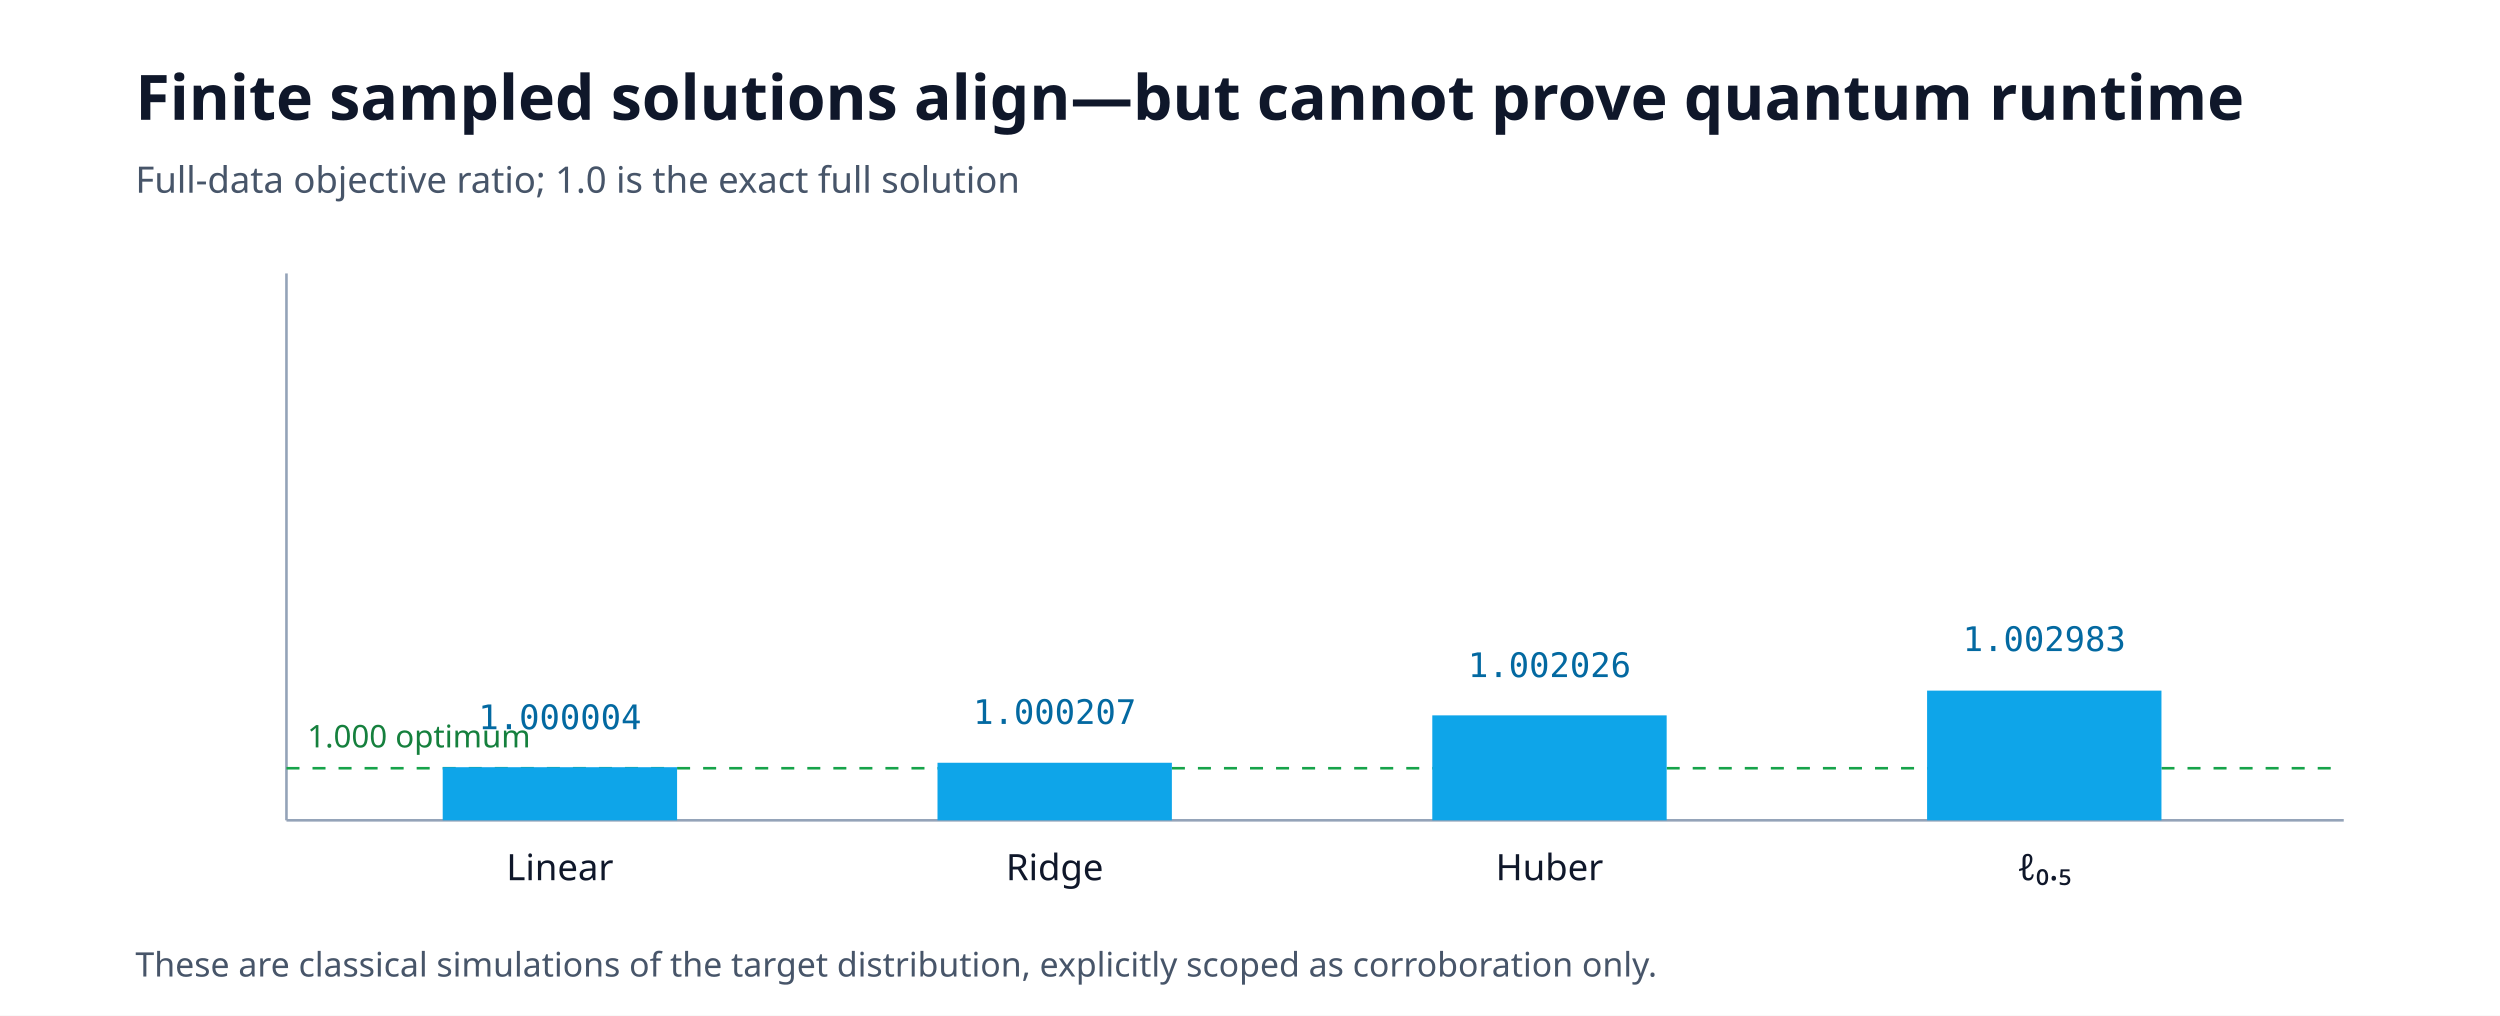
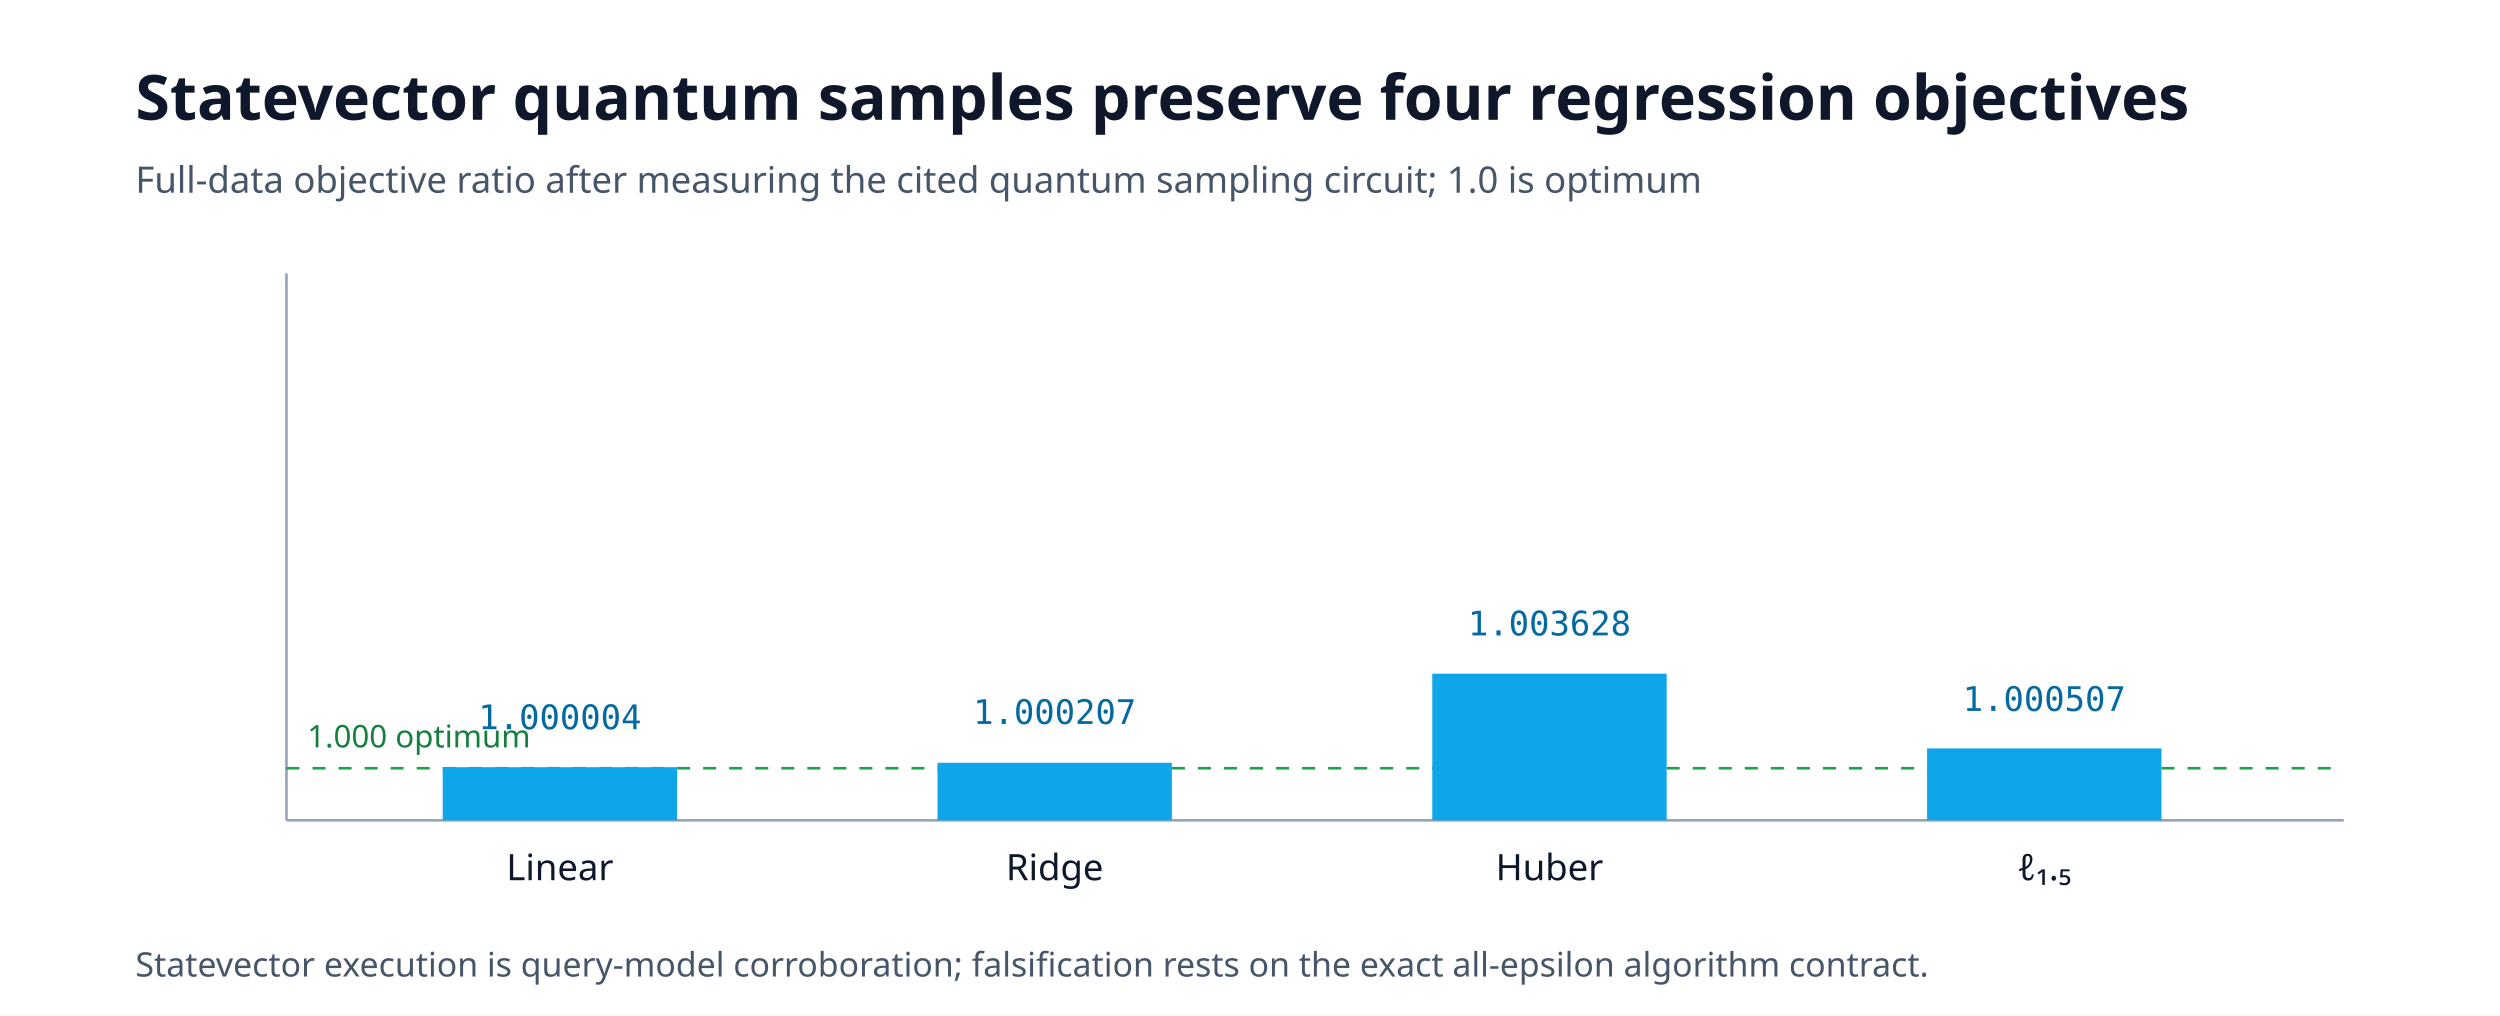
<svg xmlns="http://www.w3.org/2000/svg" width="960" height="390" viewBox="0 0 960 390">
  <rect width="960" height="390" fill="#fff" />
-   <text x="52" y="46" font-family="sans-serif" font-size="24" font-weight="700" fill="#0f172a">Finite sampled solutions align—but cannot prove quantum runtime</text>
-   <text x="52" y="74" font-family="sans-serif" font-size="14" fill="#475569">Full-data objective ratio; 1.0 is the exact full solution</text>
+   <text x="52" y="46" font-family="sans-serif" font-size="24" font-weight="700" fill="#0f172a">Statevector quantum samples preserve four regression objectives</text>
+   <text x="52" y="74" font-family="sans-serif" font-size="14" fill="#475569">Full-data objective ratio after measuring the cited quantum sampling circuit; 1.0 is optimum</text>
  <line x1="110" y1="315" x2="900" y2="315" stroke="#94a3b8" />
  <line x1="110" y1="105" x2="110" y2="315" stroke="#94a3b8" />
  <line x1="110" y1="295" x2="900" y2="295" stroke="#16a34a" stroke-dasharray="5 5" />
  <text x="118" y="287" font-family="sans-serif" font-size="12" fill="#15803d">1.000 optimum</text>
  <g fill="#0ea5e9">
    <rect x="170" y="294.6" width="90" height="20.4" />
    <rect x="360" y="292.9" width="90" height="22.1" />
-     <rect x="550" y="274.7" width="90" height="40.3" />
-     <rect x="740" y="265.2" width="90" height="49.8" />
+     <rect x="550" y="258.7" width="90" height="56.3" />
+     <rect x="740" y="287.4" width="90" height="27.6" />
  </g>
  <g font-family="sans-serif" font-size="14" fill="#0f172a" text-anchor="middle">
    <text x="215" y="338">Linear</text>
    <text x="405" y="338">Ridge</text>
    <text x="595" y="338">Huber</text>
-     <text x="785" y="338">ℓ₀.₅</text>
+     <text x="785" y="338">ℓ₁.₅</text>
  </g>
  <g font-family="monospace" font-size="13" fill="#0369a1" text-anchor="middle">
    <text x="215" y="280">1.000004</text>
    <text x="405" y="278">1.000207</text>
-     <text x="595" y="260">1.002026</text>
-     <text x="785" y="250">1.002983</text>
+     <text x="595" y="244">1.003628</text>
+     <text x="785" y="273">1.000507</text>
  </g>
-   <text x="52" y="375" font-family="sans-serif" font-size="13" fill="#475569">These are classical simulations of the target distribution, explicitly scoped as corroboration only.</text>
+   <text x="52" y="375" font-family="sans-serif" font-size="13" fill="#475569">Statevector execution is query-model corroboration; falsification rests on the exact all-epsilon algorithm contract.</text>
</svg>
